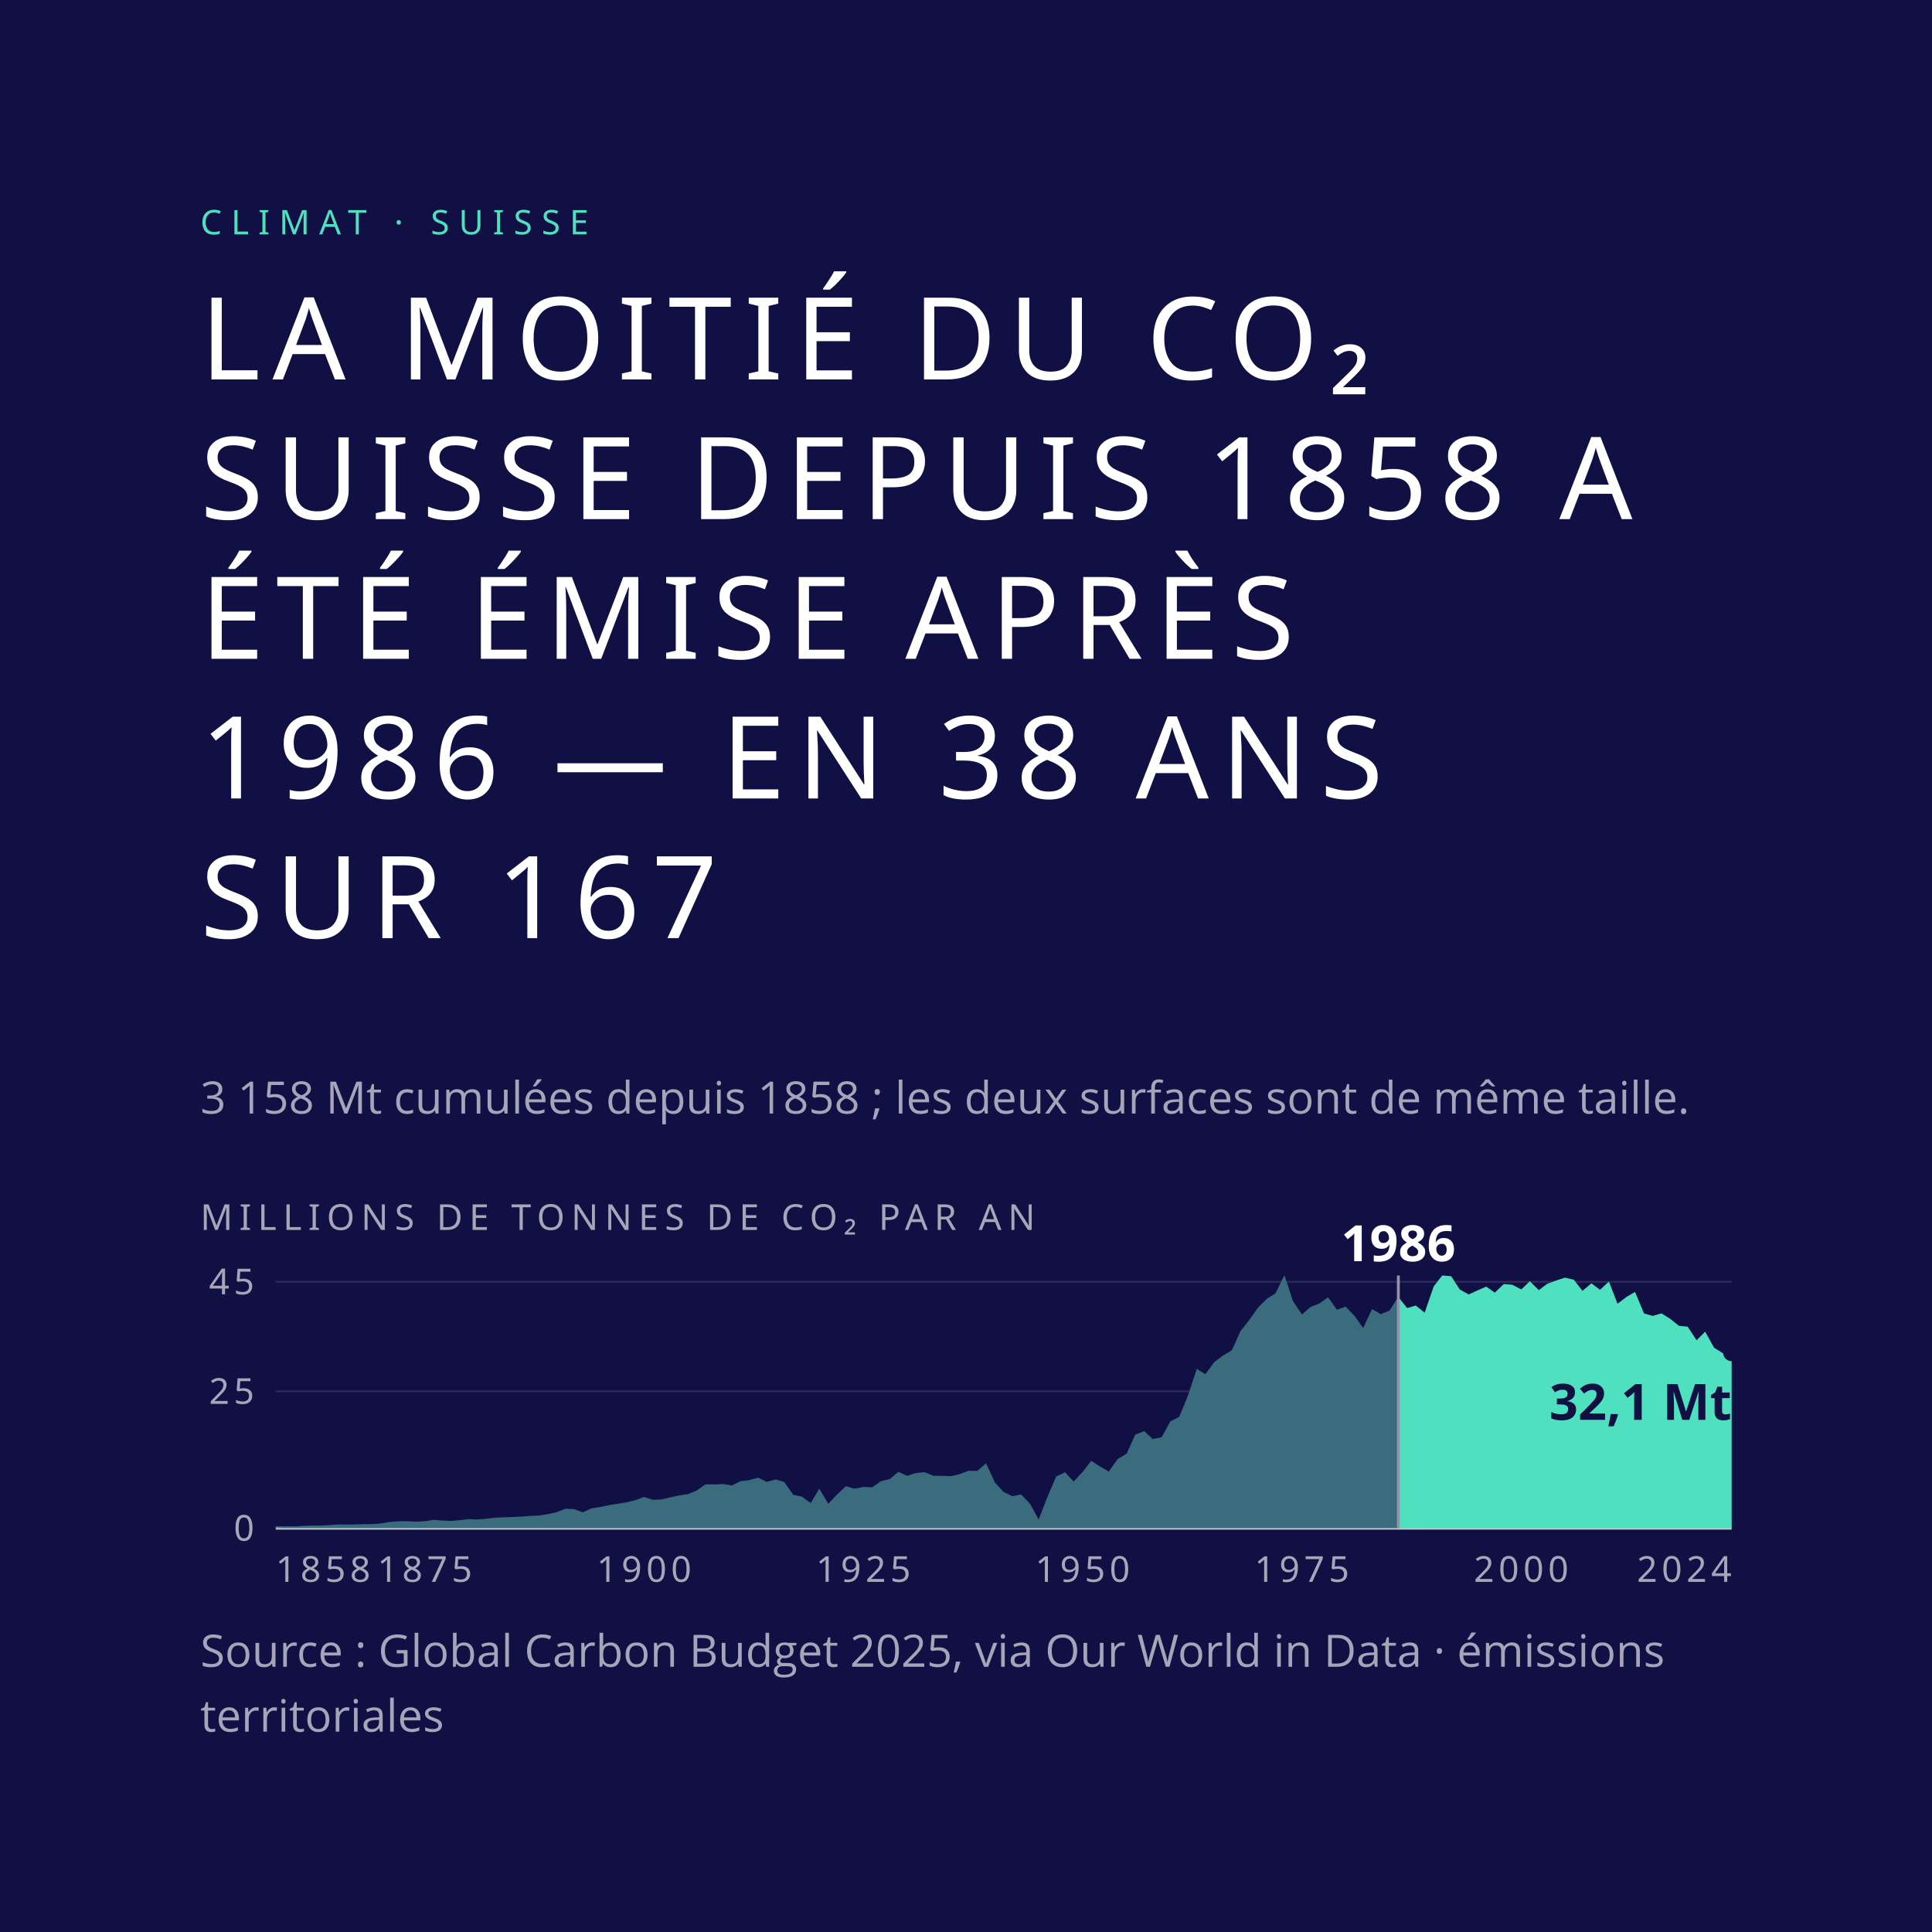
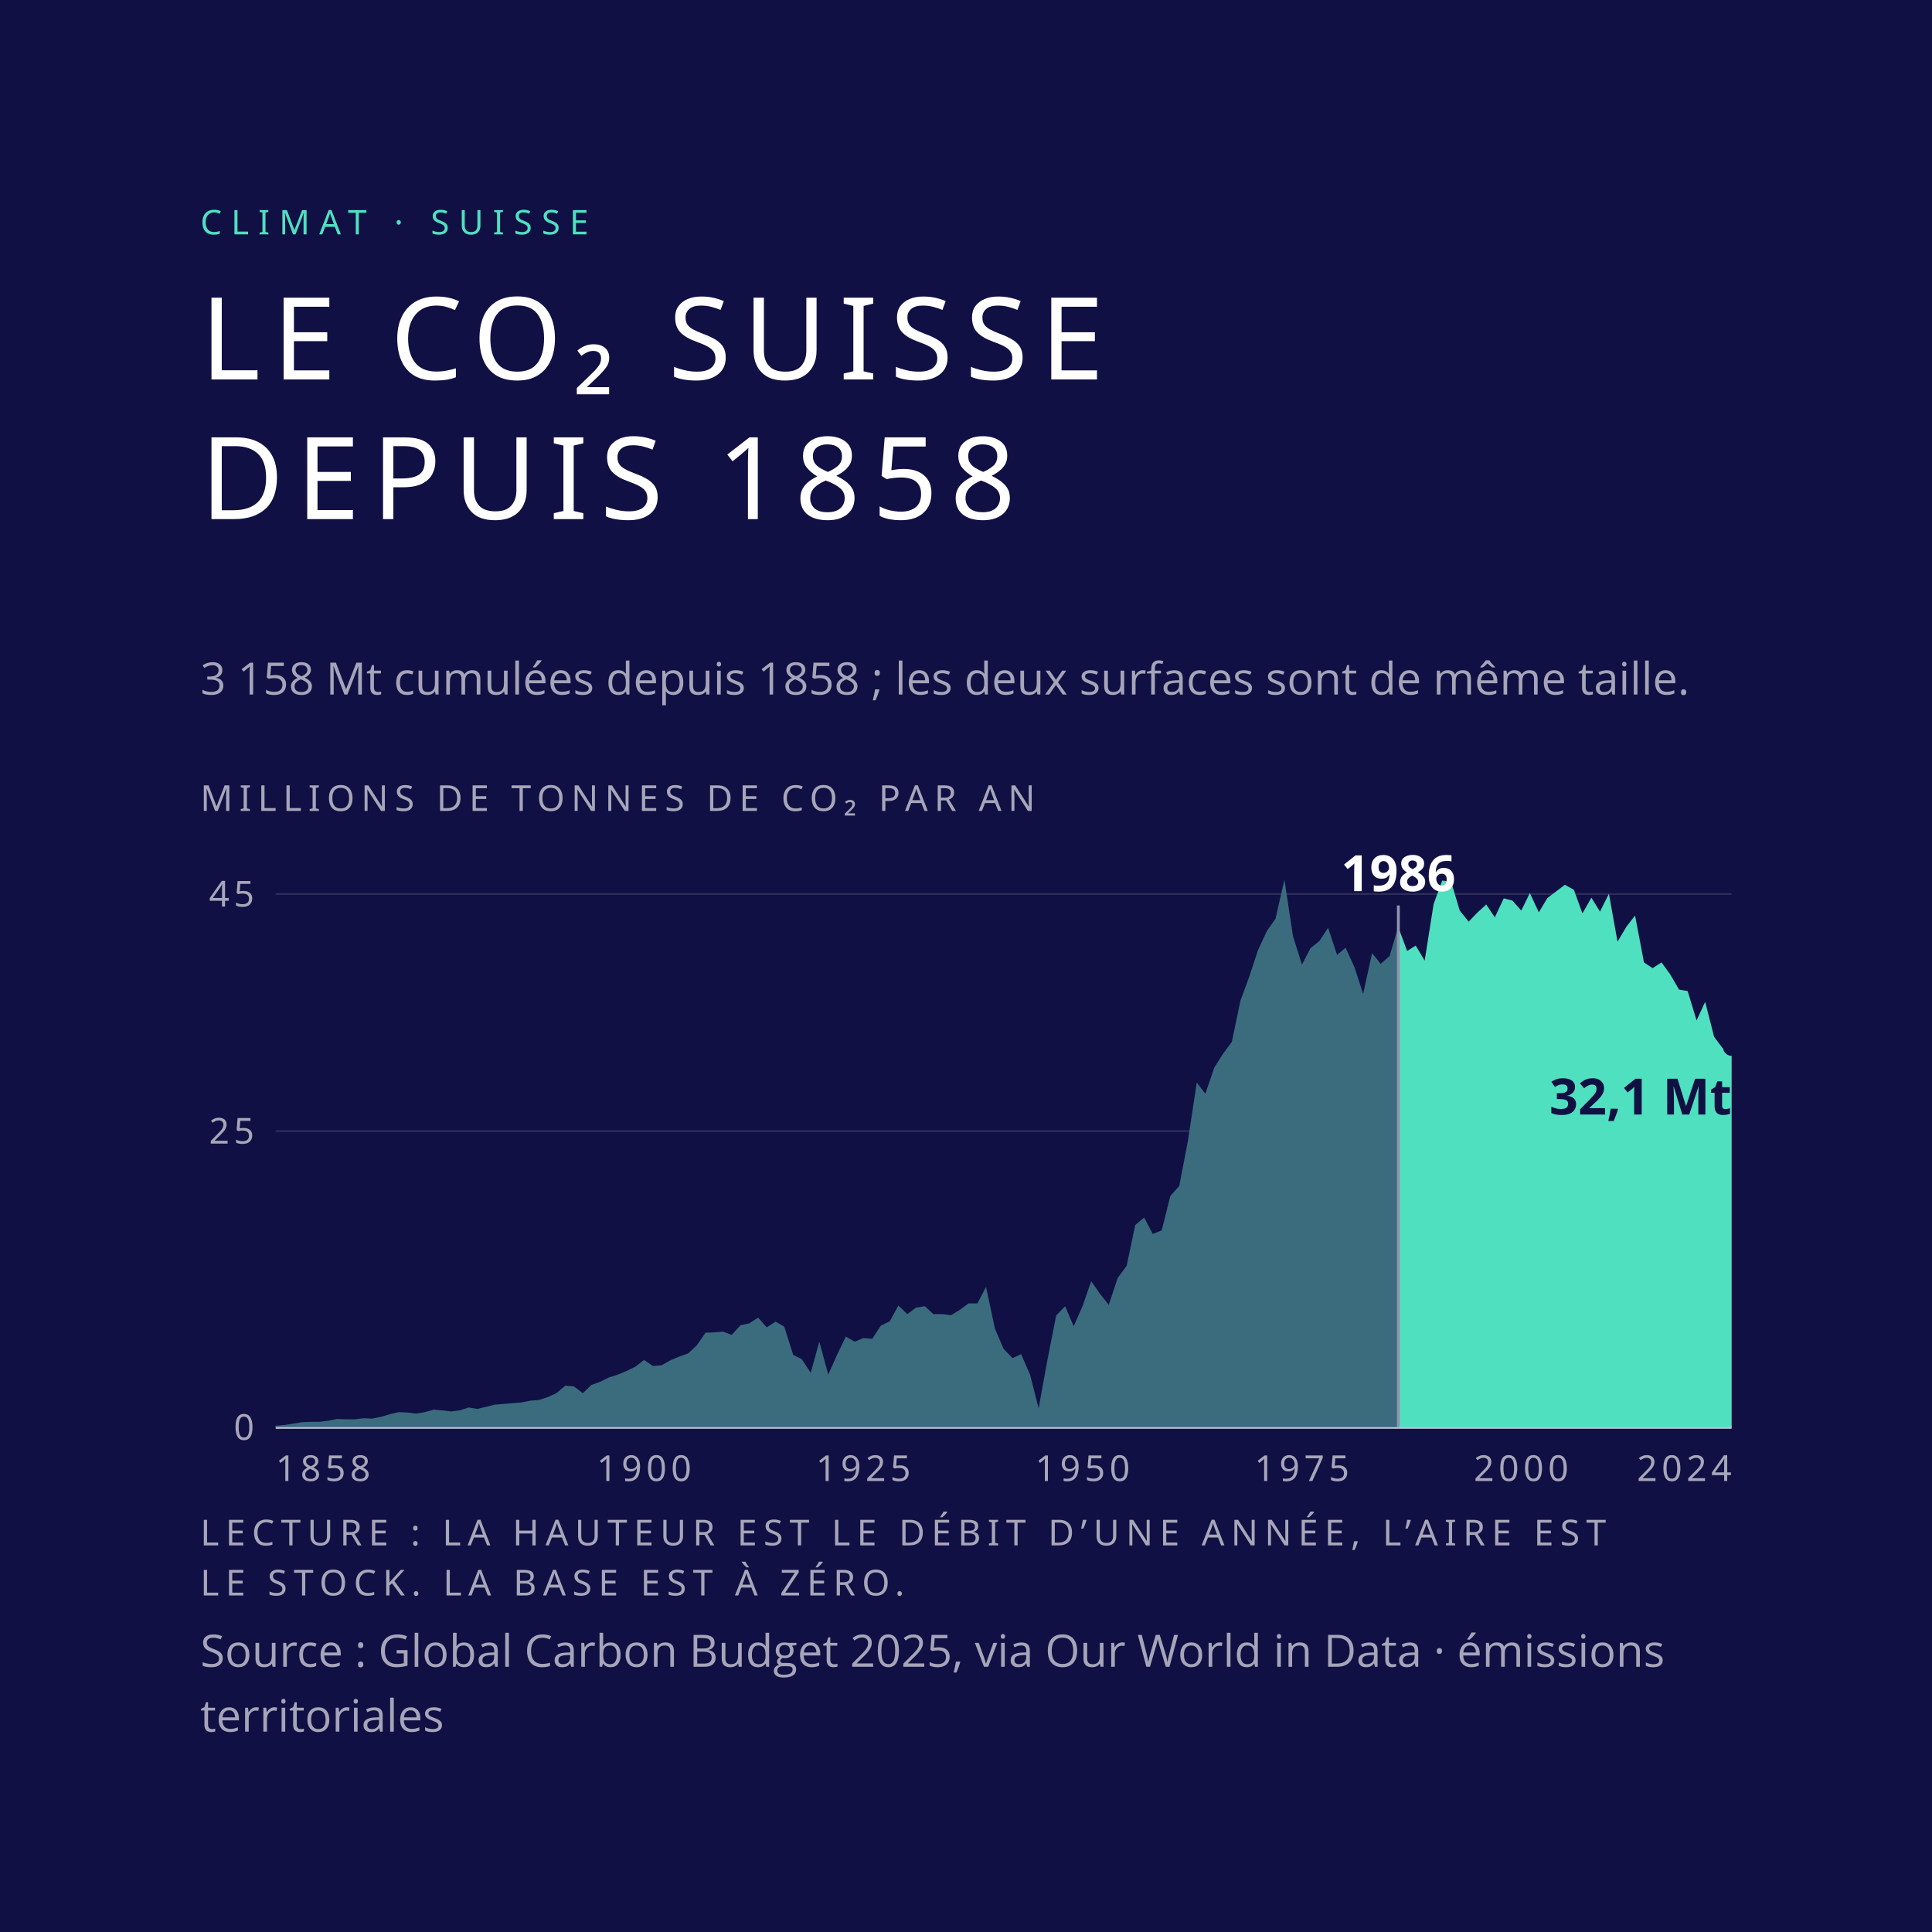
<svg xmlns="http://www.w3.org/2000/svg" width="540" height="540" viewBox="0 0 540 540" role="img" aria-label="Aire remplie des émissions annuelles de CO₂ de la Suisse de 1858 à 2024, base à zéro. La courbe monte jusqu’à un pic de 46,2 Mt en 1973 puis redescend à 32,1 Mt. Un trait vertical marque 1986, l’année où le cumul atteint la moitié des 3 158 Mt émises depuis 1858 : les deux surfaces de part et d’autre sont de même taille.">
  <rect x="0" y="0" width="540" height="540" fill="#111044" />
  <text x="56" y="65.5" font-family="Montserrat" font-size="9.5" font-weight="500" font-style="normal" letter-spacing="2.6" fill="#4FE0C0">CLIMAT · SUISSE</text>
-   <text x="56" y="106.05" font-family="Montserrat" font-size="32" font-weight="400" font-style="normal" letter-spacing="3.4" fill="#FFFFFF">LA MOITIÉ DU CO₂</text>
-   <text x="56" y="145.089" font-family="Montserrat" font-size="32" font-weight="400" font-style="normal" letter-spacing="3.4" fill="#FFFFFF">SUISSE DEPUIS 1858 A</text>
-   <text x="56" y="184.128" font-family="Montserrat" font-size="32" font-weight="400" font-style="normal" letter-spacing="3.4" fill="#FFFFFF">ÉTÉ ÉMISE APRÈS</text>
-   <text x="56" y="223.168" font-family="Montserrat" font-size="32" font-weight="400" font-style="normal" letter-spacing="3.4" fill="#FFFFFF">1986 — EN 38 ANS</text>
-   <text x="56" y="262.207" font-family="Montserrat" font-size="32" font-weight="400" font-style="normal" letter-spacing="3.4" fill="#FFFFFF">SUR 167</text>
-   <text x="56" y="311.246" font-family="Open Sans" font-size="12.5" font-weight="400" font-style="normal" letter-spacing="0" fill="#a5a4b8">3 158 Mt cumulées depuis 1858 ; les deux surfaces sont de même taille.</text>
-   <text x="56" y="343.772" font-family="Montserrat" font-size="10" font-weight="500" font-style="normal" letter-spacing="1.8" fill="#a7a6b9">MILLIONS DE TONNES DE CO₂ PAR AN</text>
+   <text x="56" y="106.05" font-family="Montserrat" font-size="32" font-weight="400" font-style="normal" letter-spacing="3.4" fill="#FFFFFF">LE CO₂ SUISSE</text>
+   <text x="56" y="145.089" font-family="Montserrat" font-size="32" font-weight="400" font-style="normal" letter-spacing="3.4" fill="#FFFFFF">DEPUIS 1858</text>
+   <text x="56" y="194.128" font-family="Open Sans" font-size="12.5" font-weight="400" font-style="normal" letter-spacing="0" fill="#a5a4b8">3 158 Mt cumulées depuis 1858 ; les deux surfaces sont de même taille.</text>
+   <text x="56" y="226.655" font-family="Montserrat" font-size="10" font-weight="500" font-style="normal" letter-spacing="1.8" fill="#a7a6b9">MILLIONS DE TONNES DE CO₂ PAR AN</text>
  <g>
-     <line x1="77.06" x2="484" y1="427.133" y2="427.133" stroke="#c4c3d0" stroke-width="0.8" />
-     <text x="71.06" y="430.633" text-anchor="end" font-family="Montserrat" font-size="10" font-weight="400" font-style="normal" letter-spacing="1.2" fill="#a7a6b9">0</text>
+     <line x1="77.06" x2="484" y1="398.945" y2="398.945" stroke="#c4c3d0" stroke-width="0.8" />
+     <text x="71.06" y="402.445" text-anchor="end" font-family="Montserrat" font-size="10" font-weight="400" font-style="normal" letter-spacing="1.2" fill="#a7a6b9">0</text>
  </g>
  <g>
-     <line x1="77.06" x2="430.218" y1="388.877" y2="388.877" stroke="#2e2d5a" stroke-width="0.48" />
-     <text x="71.06" y="392.377" text-anchor="end" font-family="Montserrat" font-size="10" font-weight="400" font-style="normal" letter-spacing="1.2" fill="#a7a6b9">25</text>
+     <line x1="77.06" x2="430.218" y1="316.136" y2="316.136" stroke="#2e2d5a" stroke-width="0.48" />
+     <text x="71.06" y="319.636" text-anchor="end" font-family="Montserrat" font-size="10" font-weight="400" font-style="normal" letter-spacing="1.2" fill="#a7a6b9">25</text>
  </g>
  <g>
-     <line x1="77.06" x2="484" y1="358.272" y2="358.272" stroke="#2e2d5a" stroke-width="0.48" />
-     <text x="71.06" y="361.772" text-anchor="end" font-family="Montserrat" font-size="10" font-weight="400" font-style="normal" letter-spacing="1.2" fill="#a7a6b9">45</text>
+     <line x1="77.06" x2="484" y1="249.889" y2="249.889" stroke="#2e2d5a" stroke-width="0.48" />
+     <text x="71.06" y="253.389" text-anchor="end" font-family="Montserrat" font-size="10" font-weight="400" font-style="normal" letter-spacing="1.2" fill="#a7a6b9">45</text>
  </g>
-   <path d="M 77.1 427.1 L 77.1 426.9 L 79.5 426.8 L 82.0 426.7 L 84.4 426.5 L 86.9 426.4 L 89.3 426.4 L 91.8 426.3 L 94.2 426.1 L 96.7 426.1 L 99.1 426.1 L 101.6 426.0 L 104.0 426.0 L 106.5 425.8 L 108.9 425.4 L 111.4 425.2 L 113.8 425.2 L 116.3 425.3 L 118.7 425.2 L 121.2 424.8 L 123.6 425.0 L 126.1 425.1 L 128.5 424.9 L 131.0 424.6 L 133.4 424.7 L 135.9 424.5 L 138.3 424.2 L 140.8 424.1 L 143.2 424.0 L 145.7 423.9 L 148.2 423.7 L 150.6 423.6 L 153.1 423.2 L 155.5 422.7 L 158.0 421.7 L 160.4 421.8 L 162.9 422.7 L 165.3 421.6 L 167.8 421.2 L 170.2 420.7 L 172.7 420.3 L 175.1 419.9 L 177.6 419.3 L 180.0 418.4 L 182.5 419.2 L 184.9 419.1 L 187.4 418.5 L 189.8 418.0 L 192.3 417.6 L 194.7 416.6 L 197.2 414.9 L 199.6 414.9 L 202.1 414.8 L 204.5 415.2 L 207.0 414.0 L 209.4 413.7 L 211.9 413.0 L 214.3 414.2 L 216.8 413.5 L 219.2 414.2 L 221.7 417.8 L 224.1 418.3 L 226.6 420.1 L 229.0 416.1 L 231.5 420.3 L 234.0 417.7 L 236.4 415.4 L 238.9 416.1 L 241.3 415.6 L 243.8 415.7 L 246.2 414.0 L 248.7 413.4 L 251.1 411.4 L 253.6 412.5 L 256.0 411.7 L 258.5 411.5 L 260.9 412.5 L 263.4 412.5 L 265.8 412.6 L 268.3 412.0 L 270.7 411.1 L 273.2 411.1 L 275.6 409.0 L 278.1 414.4 L 280.5 417.0 L 283.0 418.2 L 285.4 417.7 L 287.9 420.3 L 290.3 424.7 L 292.8 418.3 L 295.2 412.7 L 297.7 411.5 L 300.1 414.1 L 302.6 411.4 L 305.0 408.3 L 307.5 409.9 L 309.9 411.3 L 312.4 407.8 L 314.9 406.3 L 317.3 401.0 L 319.8 400.0 L 322.2 402.2 L 324.7 401.7 L 327.1 397.3 L 329.6 396.0 L 332.0 390.2 L 334.5 382.6 L 336.9 384.1 L 339.4 380.7 L 341.8 378.9 L 344.3 377.4 L 346.7 372.1 L 349.2 368.9 L 351.6 365.5 L 354.1 363.0 L 356.5 361.5 L 359.0 356.4 L 361.4 363.7 L 363.9 367.4 L 366.3 365.3 L 368.8 364.3 L 371.2 362.6 L 373.7 366.1 L 376.1 365.2 L 378.6 367.8 L 381.0 371.2 L 383.5 365.9 L 385.9 367.3 L 388.4 366.3 L 390.8 362.5 L 390.8 427.1 Z" fill="#3a6c7e" />
-   <path d="M 390.8 427.1 L 390.8 362.5 L 393.3 365.6 L 395.7 364.9 L 398.2 366.9 L 400.7 359.6 L 403.1 356.5 L 405.6 356.7 L 408.0 360.4 L 410.5 361.8 L 412.9 360.7 L 415.4 359.6 L 417.8 361.3 L 420.3 358.9 L 422.7 359.1 L 425.2 360.4 L 427.6 358.1 L 430.1 360.6 L 432.5 358.8 L 435.0 357.9 L 437.4 357.1 L 439.9 357.7 L 442.3 360.8 L 444.8 358.7 L 447.2 360.5 L 449.7 358.2 L 452.1 364.4 L 454.6 362.5 L 457.0 361.1 L 459.5 367.1 L 461.9 367.8 L 464.4 367.1 L 466.8 368.6 L 469.3 370.6 L 471.7 370.8 L 474.2 374.6 L 476.6 372.2 L 479.1 376.7 L 481.5 378.2 L 484.0 378.1 L 484.0 427.1 Z" fill="#4FE0C0" />
-   <line x1="390.845" x2="390.845" y1="427.133" y2="356.517" stroke="#9493ab" stroke-width="0.8" />
-   <text x="390.845" y="352.517" text-anchor="middle" font-family="Montserrat" font-size="14" font-weight="600" font-style="normal" letter-spacing="0" fill="#ffffff">1986</text>
+   <path d="M 77.1 398.9 L 77.1 398.5 L 79.5 398.3 L 82.0 397.9 L 84.4 397.5 L 86.9 397.4 L 89.3 397.4 L 91.8 397.1 L 94.2 396.6 L 96.7 396.7 L 99.1 396.7 L 101.6 396.4 L 104.0 396.5 L 106.5 396.0 L 108.9 395.3 L 111.4 394.7 L 113.8 394.8 L 116.3 395.1 L 118.7 394.7 L 121.2 394.0 L 123.6 394.2 L 126.1 394.5 L 128.5 394.2 L 131.0 393.4 L 133.4 393.8 L 135.9 393.2 L 138.3 392.6 L 140.8 392.4 L 143.2 392.2 L 145.7 392.0 L 148.2 391.5 L 150.6 391.3 L 153.1 390.5 L 155.5 389.4 L 158.0 387.3 L 160.4 387.5 L 162.9 389.4 L 165.3 387.1 L 167.8 386.2 L 170.2 385.0 L 172.7 384.2 L 175.1 383.2 L 177.6 382.0 L 180.0 380.1 L 182.5 381.8 L 184.9 381.6 L 187.4 380.2 L 189.8 379.2 L 192.3 378.3 L 194.7 376.1 L 197.2 372.5 L 199.6 372.4 L 202.1 372.2 L 204.5 373.1 L 207.0 370.4 L 209.4 369.9 L 211.9 368.3 L 214.3 371.0 L 216.8 369.4 L 219.2 370.8 L 221.7 378.7 L 224.1 379.9 L 226.6 383.7 L 229.0 375.0 L 231.5 384.2 L 234.0 378.6 L 236.4 373.6 L 238.9 375.0 L 241.3 374.0 L 243.8 374.2 L 246.2 370.5 L 248.7 369.3 L 251.1 364.9 L 253.6 367.3 L 256.0 365.5 L 258.5 365.1 L 260.9 367.3 L 263.4 367.3 L 265.8 367.6 L 268.3 366.1 L 270.7 364.3 L 273.2 364.3 L 275.6 359.7 L 278.1 371.4 L 280.5 377.0 L 283.0 379.6 L 285.4 378.5 L 287.9 384.2 L 290.3 393.6 L 292.8 379.9 L 295.2 367.7 L 297.7 365.1 L 300.1 370.7 L 302.6 365.0 L 305.0 358.1 L 307.5 361.7 L 309.9 364.7 L 312.4 357.2 L 314.9 353.8 L 317.3 342.4 L 319.8 340.3 L 322.2 344.9 L 324.7 343.9 L 327.1 334.3 L 329.6 331.5 L 332.0 319.0 L 334.5 302.6 L 336.9 305.7 L 339.4 298.4 L 341.8 294.6 L 344.3 291.2 L 346.7 279.7 L 349.2 272.9 L 351.6 265.6 L 354.1 260.2 L 356.5 256.8 L 359.0 245.9 L 361.4 261.7 L 363.9 269.6 L 366.3 265.0 L 368.8 263.0 L 371.2 259.3 L 373.7 266.9 L 376.1 264.9 L 378.6 270.4 L 381.0 277.8 L 383.5 266.4 L 385.9 269.4 L 388.4 267.2 L 390.8 259.1 L 390.8 398.9 Z" fill="#3a6c7e" />
+   <path d="M 390.8 398.9 L 390.8 259.1 L 393.3 265.8 L 395.7 264.3 L 398.2 268.5 L 400.7 252.7 L 403.1 246.1 L 405.6 246.5 L 408.0 254.5 L 410.5 257.6 L 412.9 255.1 L 415.4 252.8 L 417.8 256.4 L 420.3 251.1 L 422.7 251.7 L 425.2 254.5 L 427.6 249.6 L 430.1 255.0 L 432.5 251.0 L 435.0 249.1 L 437.4 247.3 L 439.9 248.7 L 442.3 255.3 L 444.8 250.9 L 447.2 254.8 L 449.7 249.8 L 452.1 263.2 L 454.6 259.0 L 457.0 255.9 L 459.5 269.0 L 461.9 270.6 L 464.4 269.0 L 466.8 272.3 L 469.3 276.6 L 471.7 277.0 L 474.2 285.2 L 476.6 280.0 L 479.1 289.8 L 481.5 293.0 L 484.0 292.7 L 484.0 398.9 Z" fill="#4FE0C0" />
+   <line x1="390.845" x2="390.845" y1="398.945" y2="253.078" stroke="#9493ab" stroke-width="0.8" />
+   <text x="390.845" y="249.078" text-anchor="middle" font-family="Montserrat" font-size="14" font-weight="600" font-style="normal" letter-spacing="0" fill="#ffffff">1986</text>
  <g>
-     <circle cx="484" cy="378.056" r="2.4" fill="#111044" />
-     <text x="484" y="396.856" text-anchor="end" font-family="Montserrat" font-size="14" font-weight="600" font-style="normal" letter-spacing="0" fill="#111043">32,1 Mt</text>
+     <circle cx="484" cy="292.712" r="2.4" fill="#111044" />
+     <text x="484" y="311.512" text-anchor="end" font-family="Montserrat" font-size="14" font-weight="600" font-style="normal" letter-spacing="0" fill="#111043">32,1 Mt</text>
  </g>
-   <text x="77.06" y="442.133" text-anchor="start" font-family="Montserrat" font-size="10" font-weight="400" font-style="normal" letter-spacing="1.2" fill="#a7a6b9">1858</text>
-   <text x="118.735" y="442.133" text-anchor="middle" font-family="Montserrat" font-size="10" font-weight="400" font-style="normal" letter-spacing="1.2" fill="#a7a6b9">1875</text>
-   <text x="180.021" y="442.133" text-anchor="middle" font-family="Montserrat" font-size="10" font-weight="400" font-style="normal" letter-spacing="1.2" fill="#a7a6b9">1900</text>
-   <text x="241.307" y="442.133" text-anchor="middle" font-family="Montserrat" font-size="10" font-weight="400" font-style="normal" letter-spacing="1.2" fill="#a7a6b9">1925</text>
-   <text x="302.593" y="442.133" text-anchor="middle" font-family="Montserrat" font-size="10" font-weight="400" font-style="normal" letter-spacing="1.2" fill="#a7a6b9">1950</text>
-   <text x="363.879" y="442.133" text-anchor="middle" font-family="Montserrat" font-size="10" font-weight="400" font-style="normal" letter-spacing="1.2" fill="#a7a6b9">1975</text>
-   <text x="425.165" y="442.133" text-anchor="middle" font-family="Montserrat" font-size="10" font-weight="400" font-style="normal" letter-spacing="1.2" fill="#a7a6b9">2000</text>
-   <text x="484" y="442.133" text-anchor="end" font-family="Montserrat" font-size="10" font-weight="400" font-style="normal" letter-spacing="1.2" fill="#a7a6b9">2024</text>
+   <text x="77.06" y="413.945" text-anchor="start" font-family="Montserrat" font-size="10" font-weight="400" font-style="normal" letter-spacing="1.2" fill="#a7a6b9">1858</text>
+   <text x="180.021" y="413.945" text-anchor="middle" font-family="Montserrat" font-size="10" font-weight="400" font-style="normal" letter-spacing="1.2" fill="#a7a6b9">1900</text>
+   <text x="241.307" y="413.945" text-anchor="middle" font-family="Montserrat" font-size="10" font-weight="400" font-style="normal" letter-spacing="1.2" fill="#a7a6b9">1925</text>
+   <text x="302.593" y="413.945" text-anchor="middle" font-family="Montserrat" font-size="10" font-weight="400" font-style="normal" letter-spacing="1.2" fill="#a7a6b9">1950</text>
+   <text x="363.879" y="413.945" text-anchor="middle" font-family="Montserrat" font-size="10" font-weight="400" font-style="normal" letter-spacing="1.2" fill="#a7a6b9">1975</text>
+   <text x="425.165" y="413.945" text-anchor="middle" font-family="Montserrat" font-size="10" font-weight="400" font-style="normal" letter-spacing="1.2" fill="#a7a6b9">2000</text>
+   <text x="484" y="413.945" text-anchor="end" font-family="Montserrat" font-size="10" font-weight="400" font-style="normal" letter-spacing="1.2" fill="#a7a6b9">2024</text>
+   <text x="56" y="431.936" font-family="Montserrat" font-size="10" font-weight="500" font-style="normal" letter-spacing="1.8" fill="#a7a6b9">LECTURE : LA HAUTEUR EST LE DÉBIT D’UNE ANNÉE, L’AIRE EST</text>
+   <text x="56" y="445.936" font-family="Montserrat" font-size="10" font-weight="500" font-style="normal" letter-spacing="1.8" fill="#a7a6b9">LE STOCK. LA BASE EST À ZÉRO.</text>
  <text x="56" y="465.874" font-family="Open Sans" font-size="12.5" font-weight="400" font-style="normal" letter-spacing="0" fill="#a5a4b8">Source : Global Carbon Budget 2025, via Our World in Data · émissions</text>
  <text x="56" y="484" font-family="Open Sans" font-size="12.5" font-weight="400" font-style="normal" letter-spacing="0" fill="#a5a4b8">territoriales</text>
</svg>
